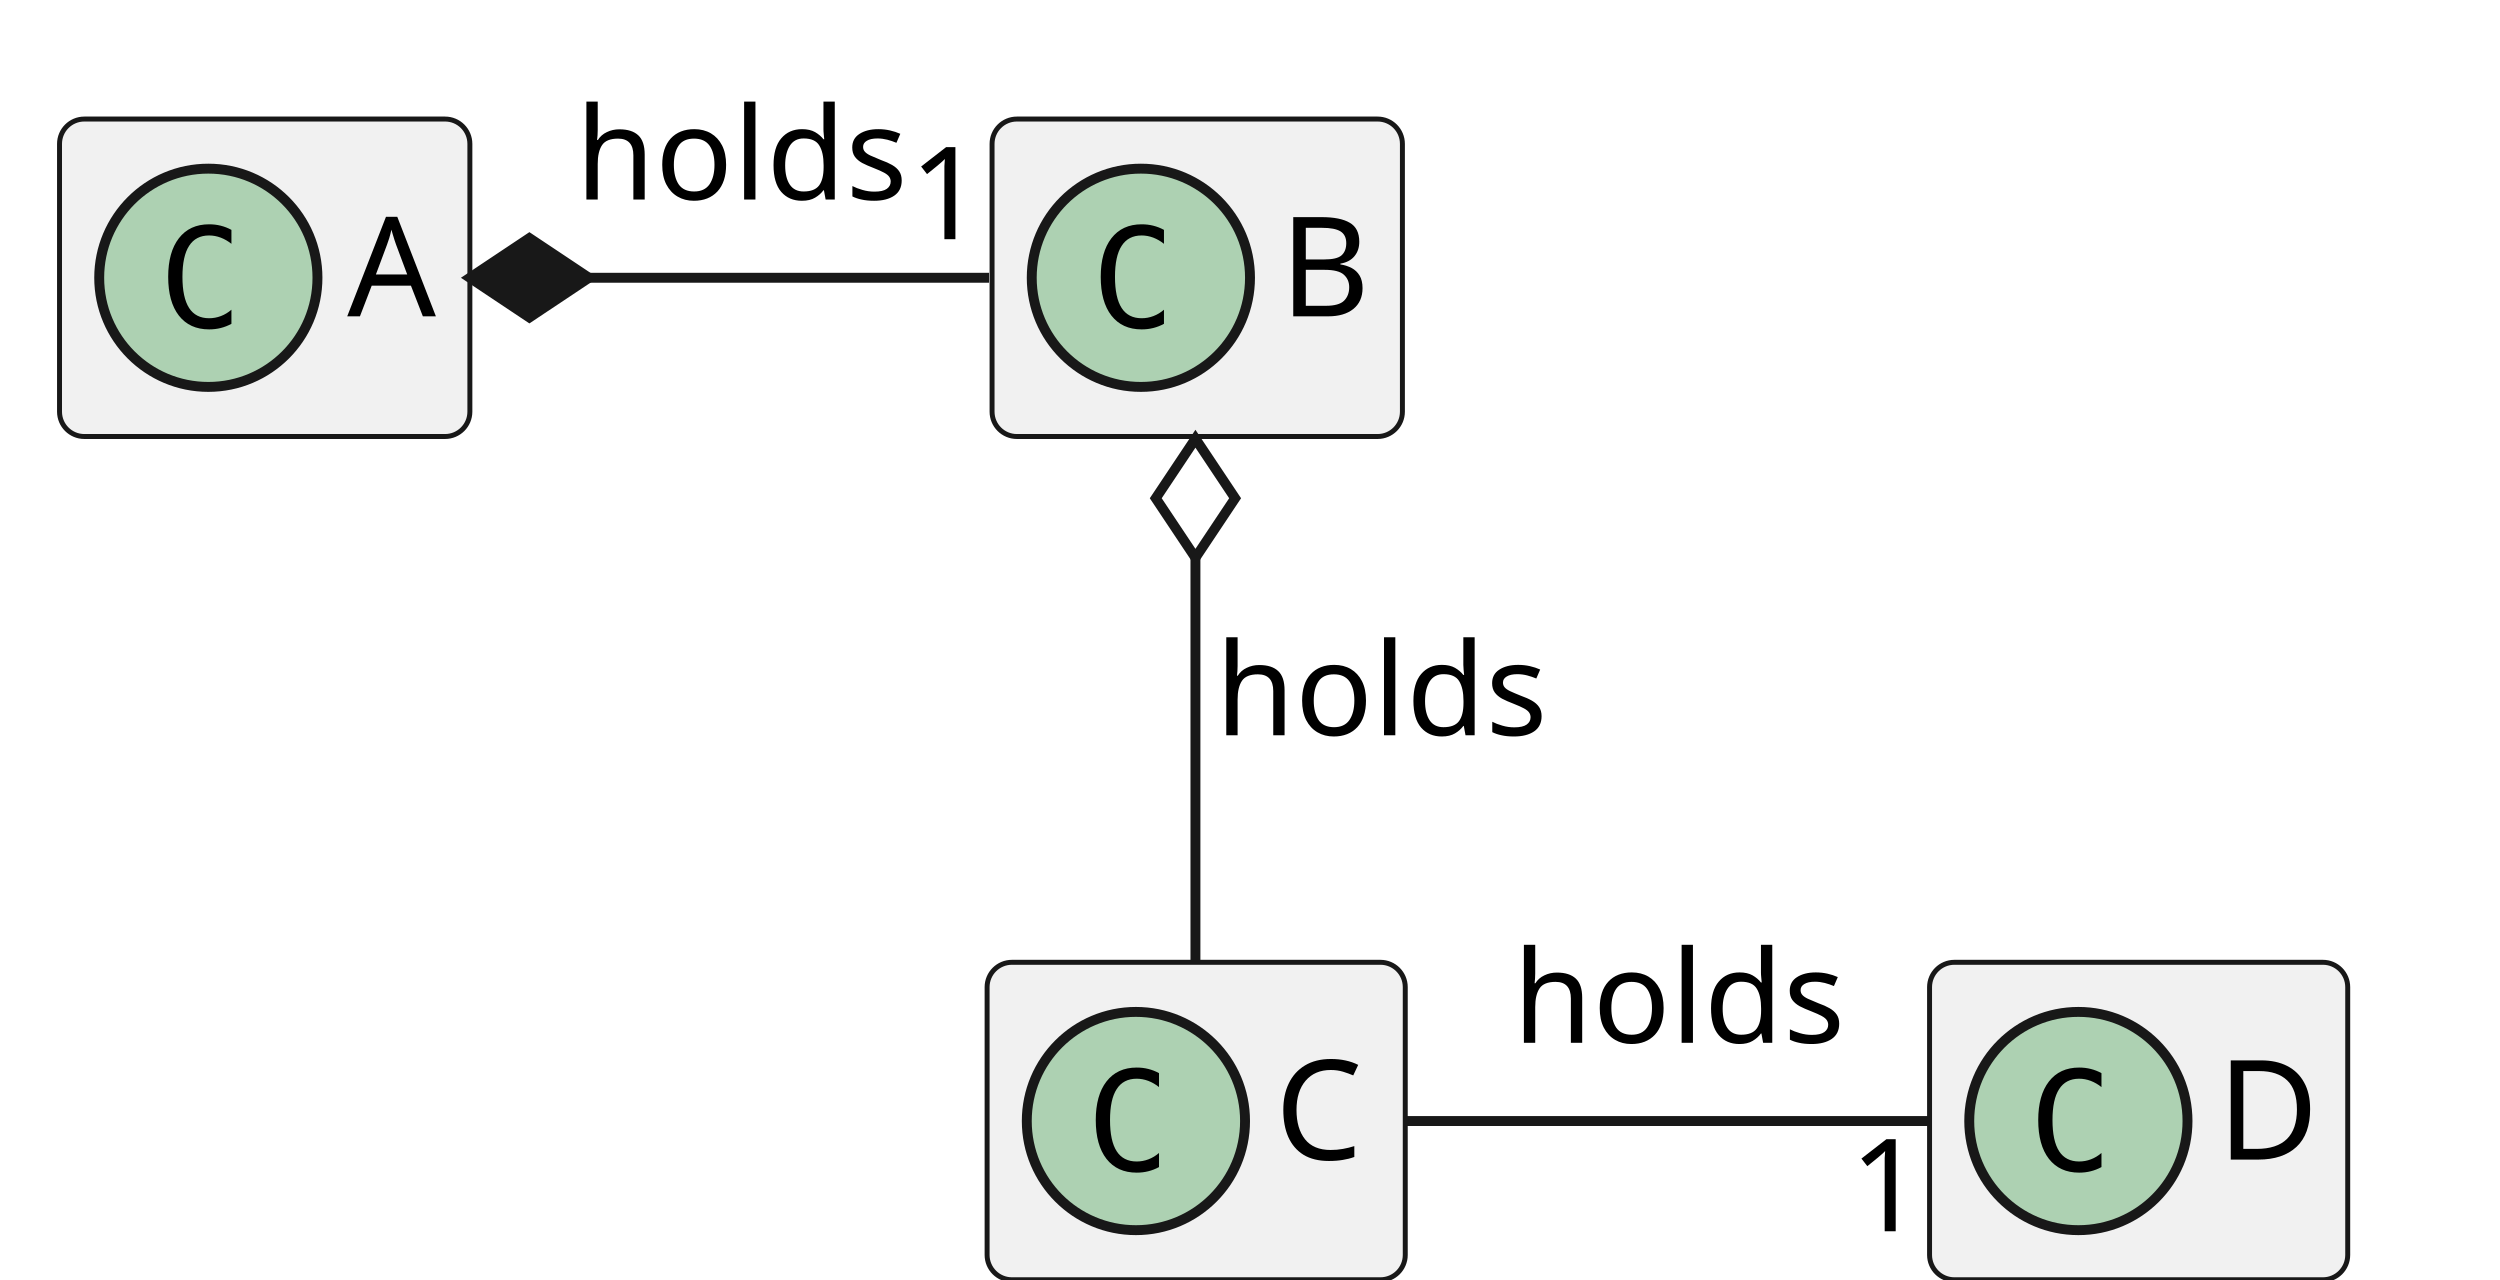
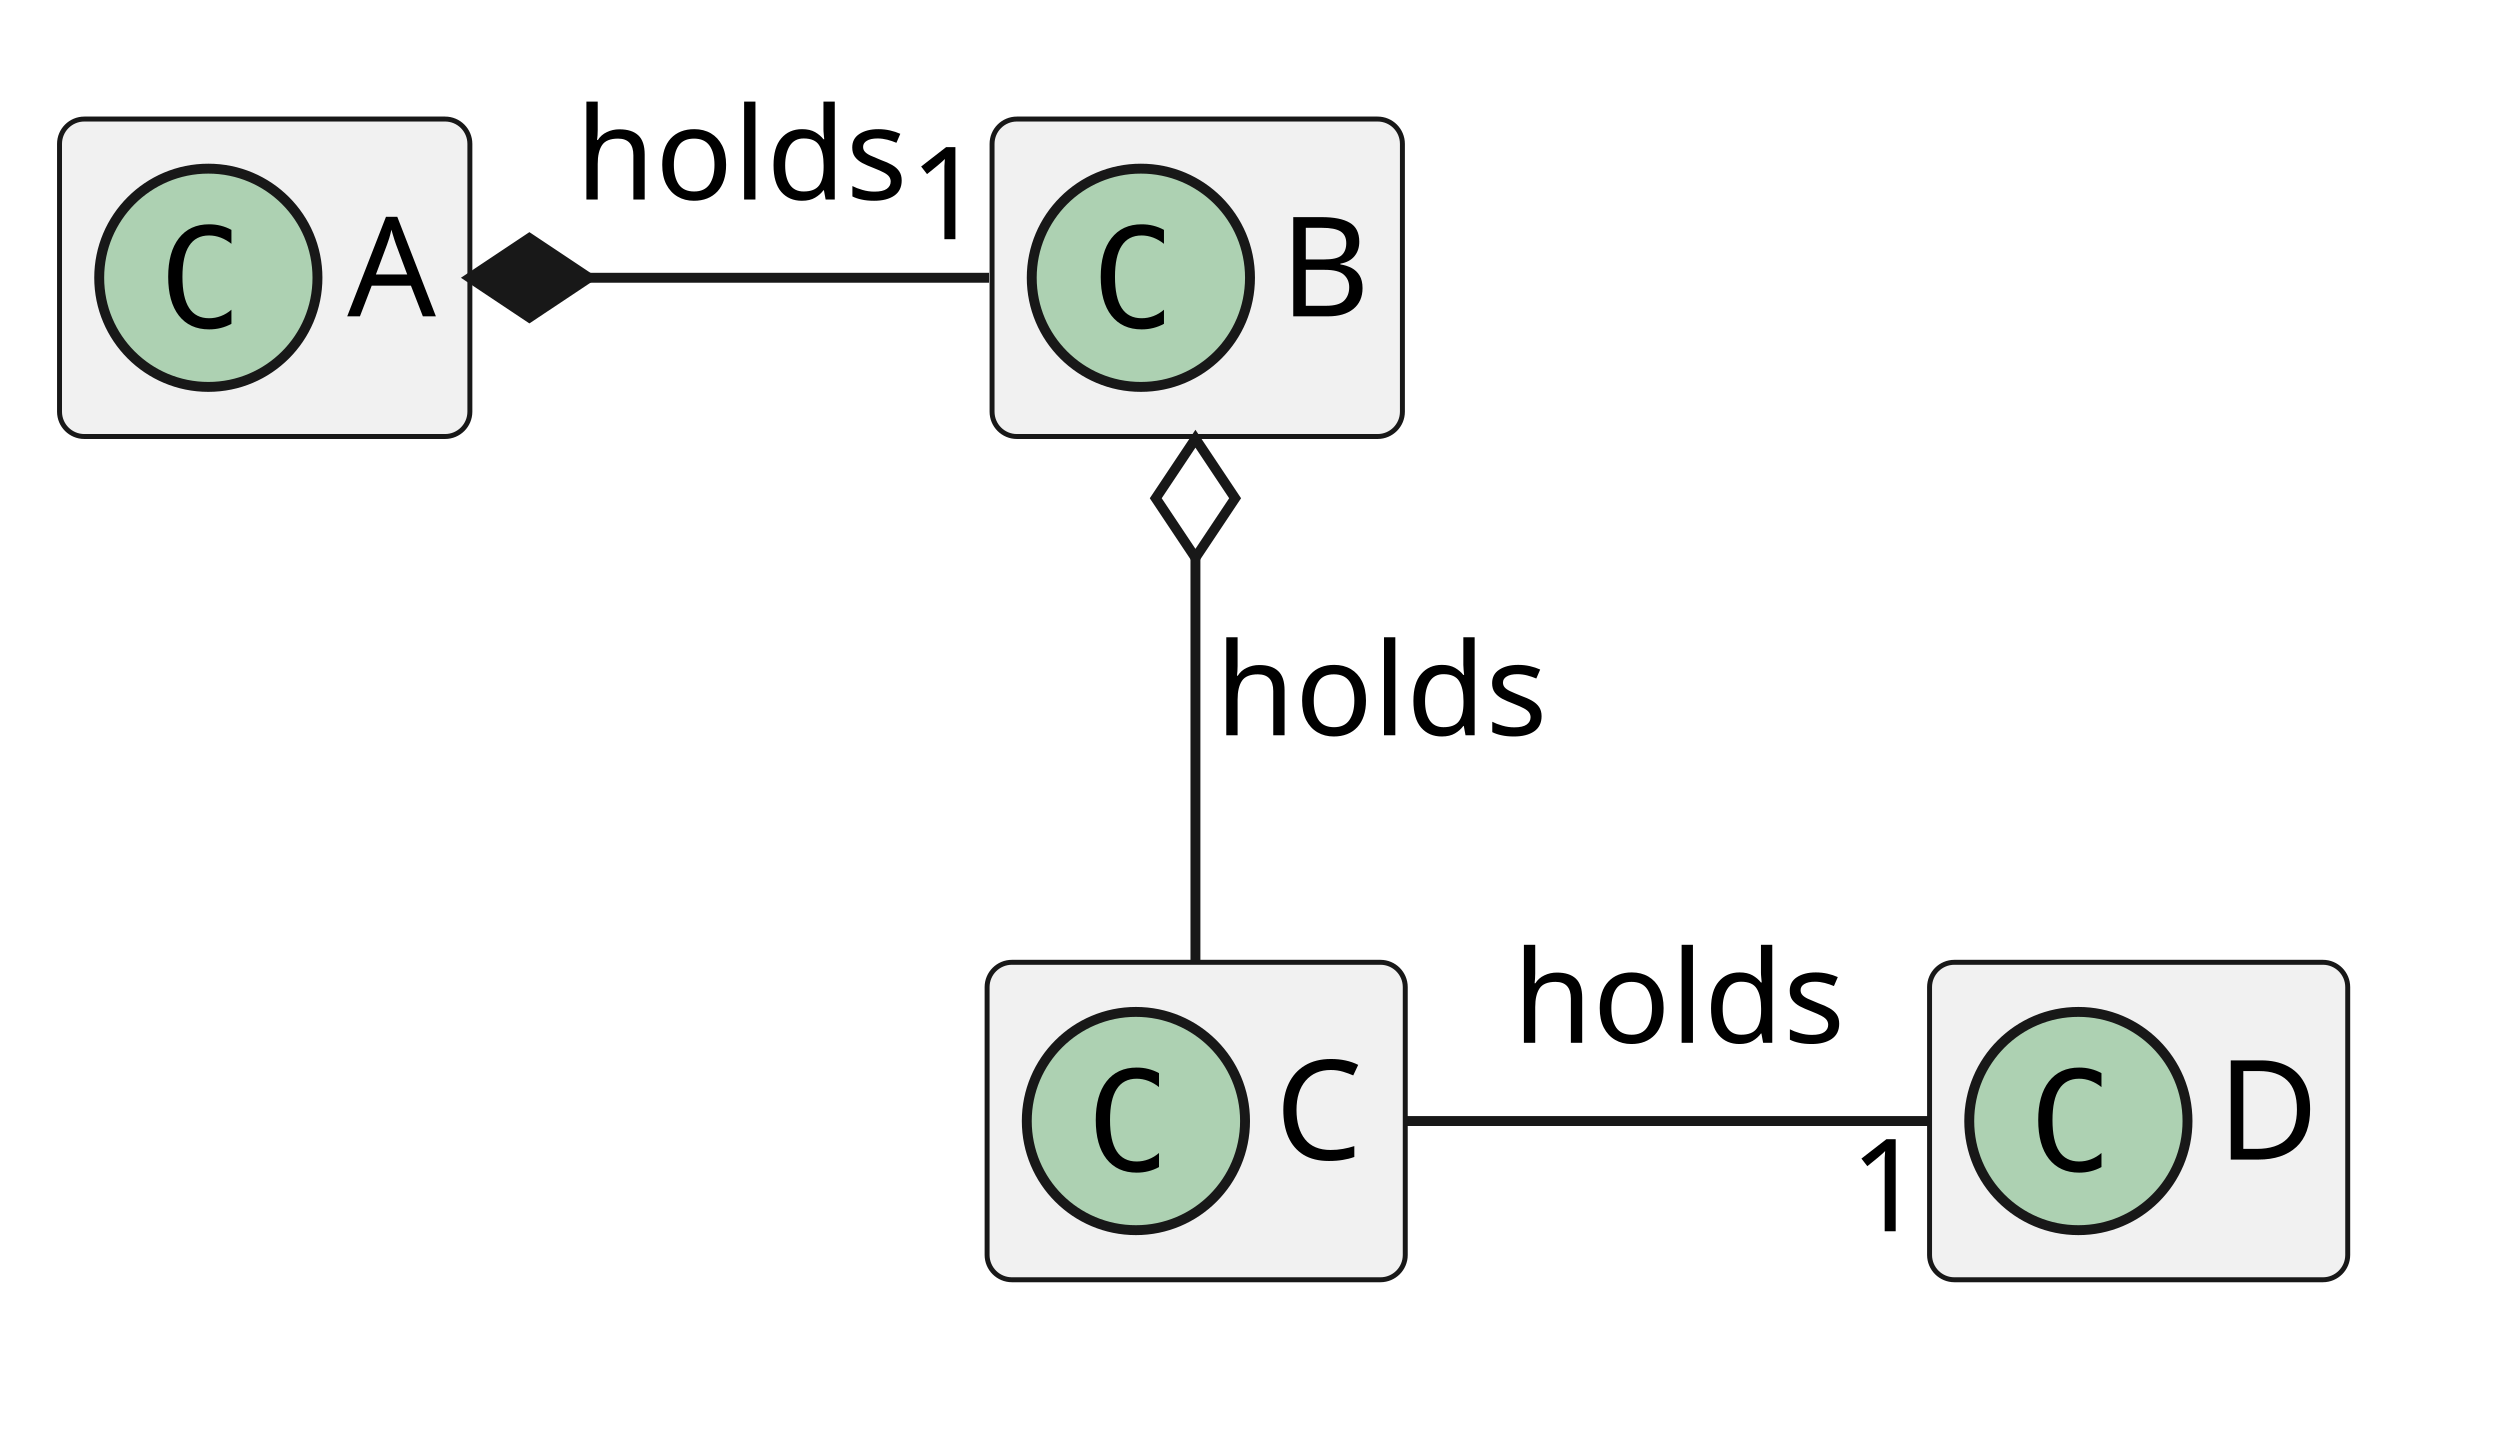
- <svg xmlns="http://www.w3.org/2000/svg" contentStyleType="text/css" data-diagram-type="CLASS" height="129px" preserveAspectRatio="none" style="width:252px;height:129px;background:#FFFFFF;" version="1.1" viewBox="0 0 252 129" width="252px" zoomAndPan="magnify">
+ <svg xmlns="http://www.w3.org/2000/svg" contentStyleType="text/css" data-diagram-type="CLASS" height="145px" preserveAspectRatio="none" style="width:252px;height:145px;background:#FFFFFF;" version="1.1" viewBox="0 0 252 145" width="252px" zoomAndPan="magnify">
  <defs>
    <style type="text/css">svg .entity {
    cursor: pointer;
}
svg.mouseover-active &gt; g &gt; * {
	opacity: 0.2 !important;
}
svg.mouseover-active &gt; g &gt; g.mouseover-highlighted {
	opacity: 1.0 !important;
}
svg.click-active &gt; g &gt; * {
    opacity: 0.3;
}
svg.click-active &gt; g &gt; g.click-highlighted {
    opacity: 1.0;
}
</style>
  </defs>
  <g font-family="sans-serif" lengthAdjust="spacing">
    <g class="entity" data-qualified-name="A" data-source-line="3" id="ent0001">
      <rect fill="#F1F1F1" height="32" rx="2.5" ry="2.5" style="stroke:#181818;stroke-width:0.5;" width="41.363" x="6" y="12" />
      <ellipse cx="21" cy="28" fill="#ADD1B2" rx="11" ry="11" style="stroke:#181818;stroke-width:1;" />
      <text fill="#000" font-family="monospace" font-size="14" x="16" y="33">C</text>
      <text fill="#000" font-size="14" x="35" y="31.889">A</text>
    </g>
    <g class="entity" data-qualified-name="B" data-source-line="4" id="ent0002">
      <rect fill="#F1F1F1" height="32" rx="2.5" ry="2.5" style="stroke:#181818;stroke-width:0.5;" width="41.363" x="100" y="12" />
      <ellipse cx="115" cy="28" fill="#ADD1B2" rx="11" ry="11" style="stroke:#181818;stroke-width:1;" />
      <text fill="#000" font-family="monospace" font-size="14" x="110" y="33">C</text>
      <text fill="#000" font-size="14" x="129" y="31.889">B</text>
    </g>
    <g class="entity" data-qualified-name="C" data-source-line="5" id="ent0003">
      <rect fill="#F1F1F1" height="32" rx="2.5" ry="2.5" style="stroke:#181818;stroke-width:0.5;" width="42.15" x="99.5" y="97" />
      <ellipse cx="114.5" cy="113" fill="#ADD1B2" rx="11" ry="11" style="stroke:#181818;stroke-width:1;" />
      <text fill="#000" font-family="monospace" font-size="14" x="109.5" y="118">C</text>
      <text fill="#000" font-size="14" x="128.5" y="116.889">C</text>
    </g>
    <g class="entity" data-qualified-name="D" data-source-line="6" id="ent0004">
      <rect fill="#F1F1F1" height="32" rx="2.5" ry="2.5" style="stroke:#181818;stroke-width:0.5;" width="42.15" x="194.5" y="97" />
      <ellipse cx="209.5" cy="113" fill="#ADD1B2" rx="11" ry="11" style="stroke:#181818;stroke-width:1;" />
      <text fill="#000" font-family="monospace" font-size="14" x="204.5" y="118">C</text>
      <text fill="#000" font-size="14" x="223.5" y="116.889">D</text>
    </g>
    <g class="link" data-entity-1="ent0001" data-entity-2="ent0002" data-link-type="composition" id="lnk5">
      <polygon fill="#181818" points="47.362,28,53.362,32,59.362,28,53.362,24,47.362,28" style="stroke:#181818;stroke-width:1;stroke-linejoin:miter;stroke-miterlimit:10;" />
      <path d="M59.362,28 C74.939,28 84.133,28 99.697,28" fill="none" style="stroke:#181818;stroke-width:1;" />
      <text fill="#000" font-size="13" textLength="31.119" x="58" y="20.111">holds</text>
      <text fill="#000" font-size="13" x="91.697" y="24.111">1</text>
    </g>
    <g class="link" data-entity-1="ent0002" data-entity-2="ent0003" data-link-type="aggregation" id="lnk6">
      <polygon fill="none" points="120.5,44.223,116.5,50.223,120.5,56.223,124.5,50.223,120.5,44.223" style="stroke:#181818;stroke-width:1;stroke-linejoin:miter;stroke-miterlimit:10;" />
      <path d="M120.5,56.223 C120.5,71.199 120.5,81.931 120.5,96.873" fill="none" style="stroke:#181818;stroke-width:1;" />
      <text fill="#000" font-size="13" textLength="31.119" x="122.5" y="74.111">holds</text>
    </g>
    <g class="link" data-entity-1="ent0003" data-entity-2="ent0004" data-link-type="association" id="lnk7">
      <path d="M141.584,113 C157.327,113 178.746,113 194.475,113" fill="none" style="stroke:#181818;stroke-width:1;" />
      <text fill="#000" font-size="13" textLength="31.119" x="152.5" y="105.111">holds</text>
      <text fill="#000" font-size="13" x="186.475" y="124.111">1</text>
    </g>
  </g>
</svg>
